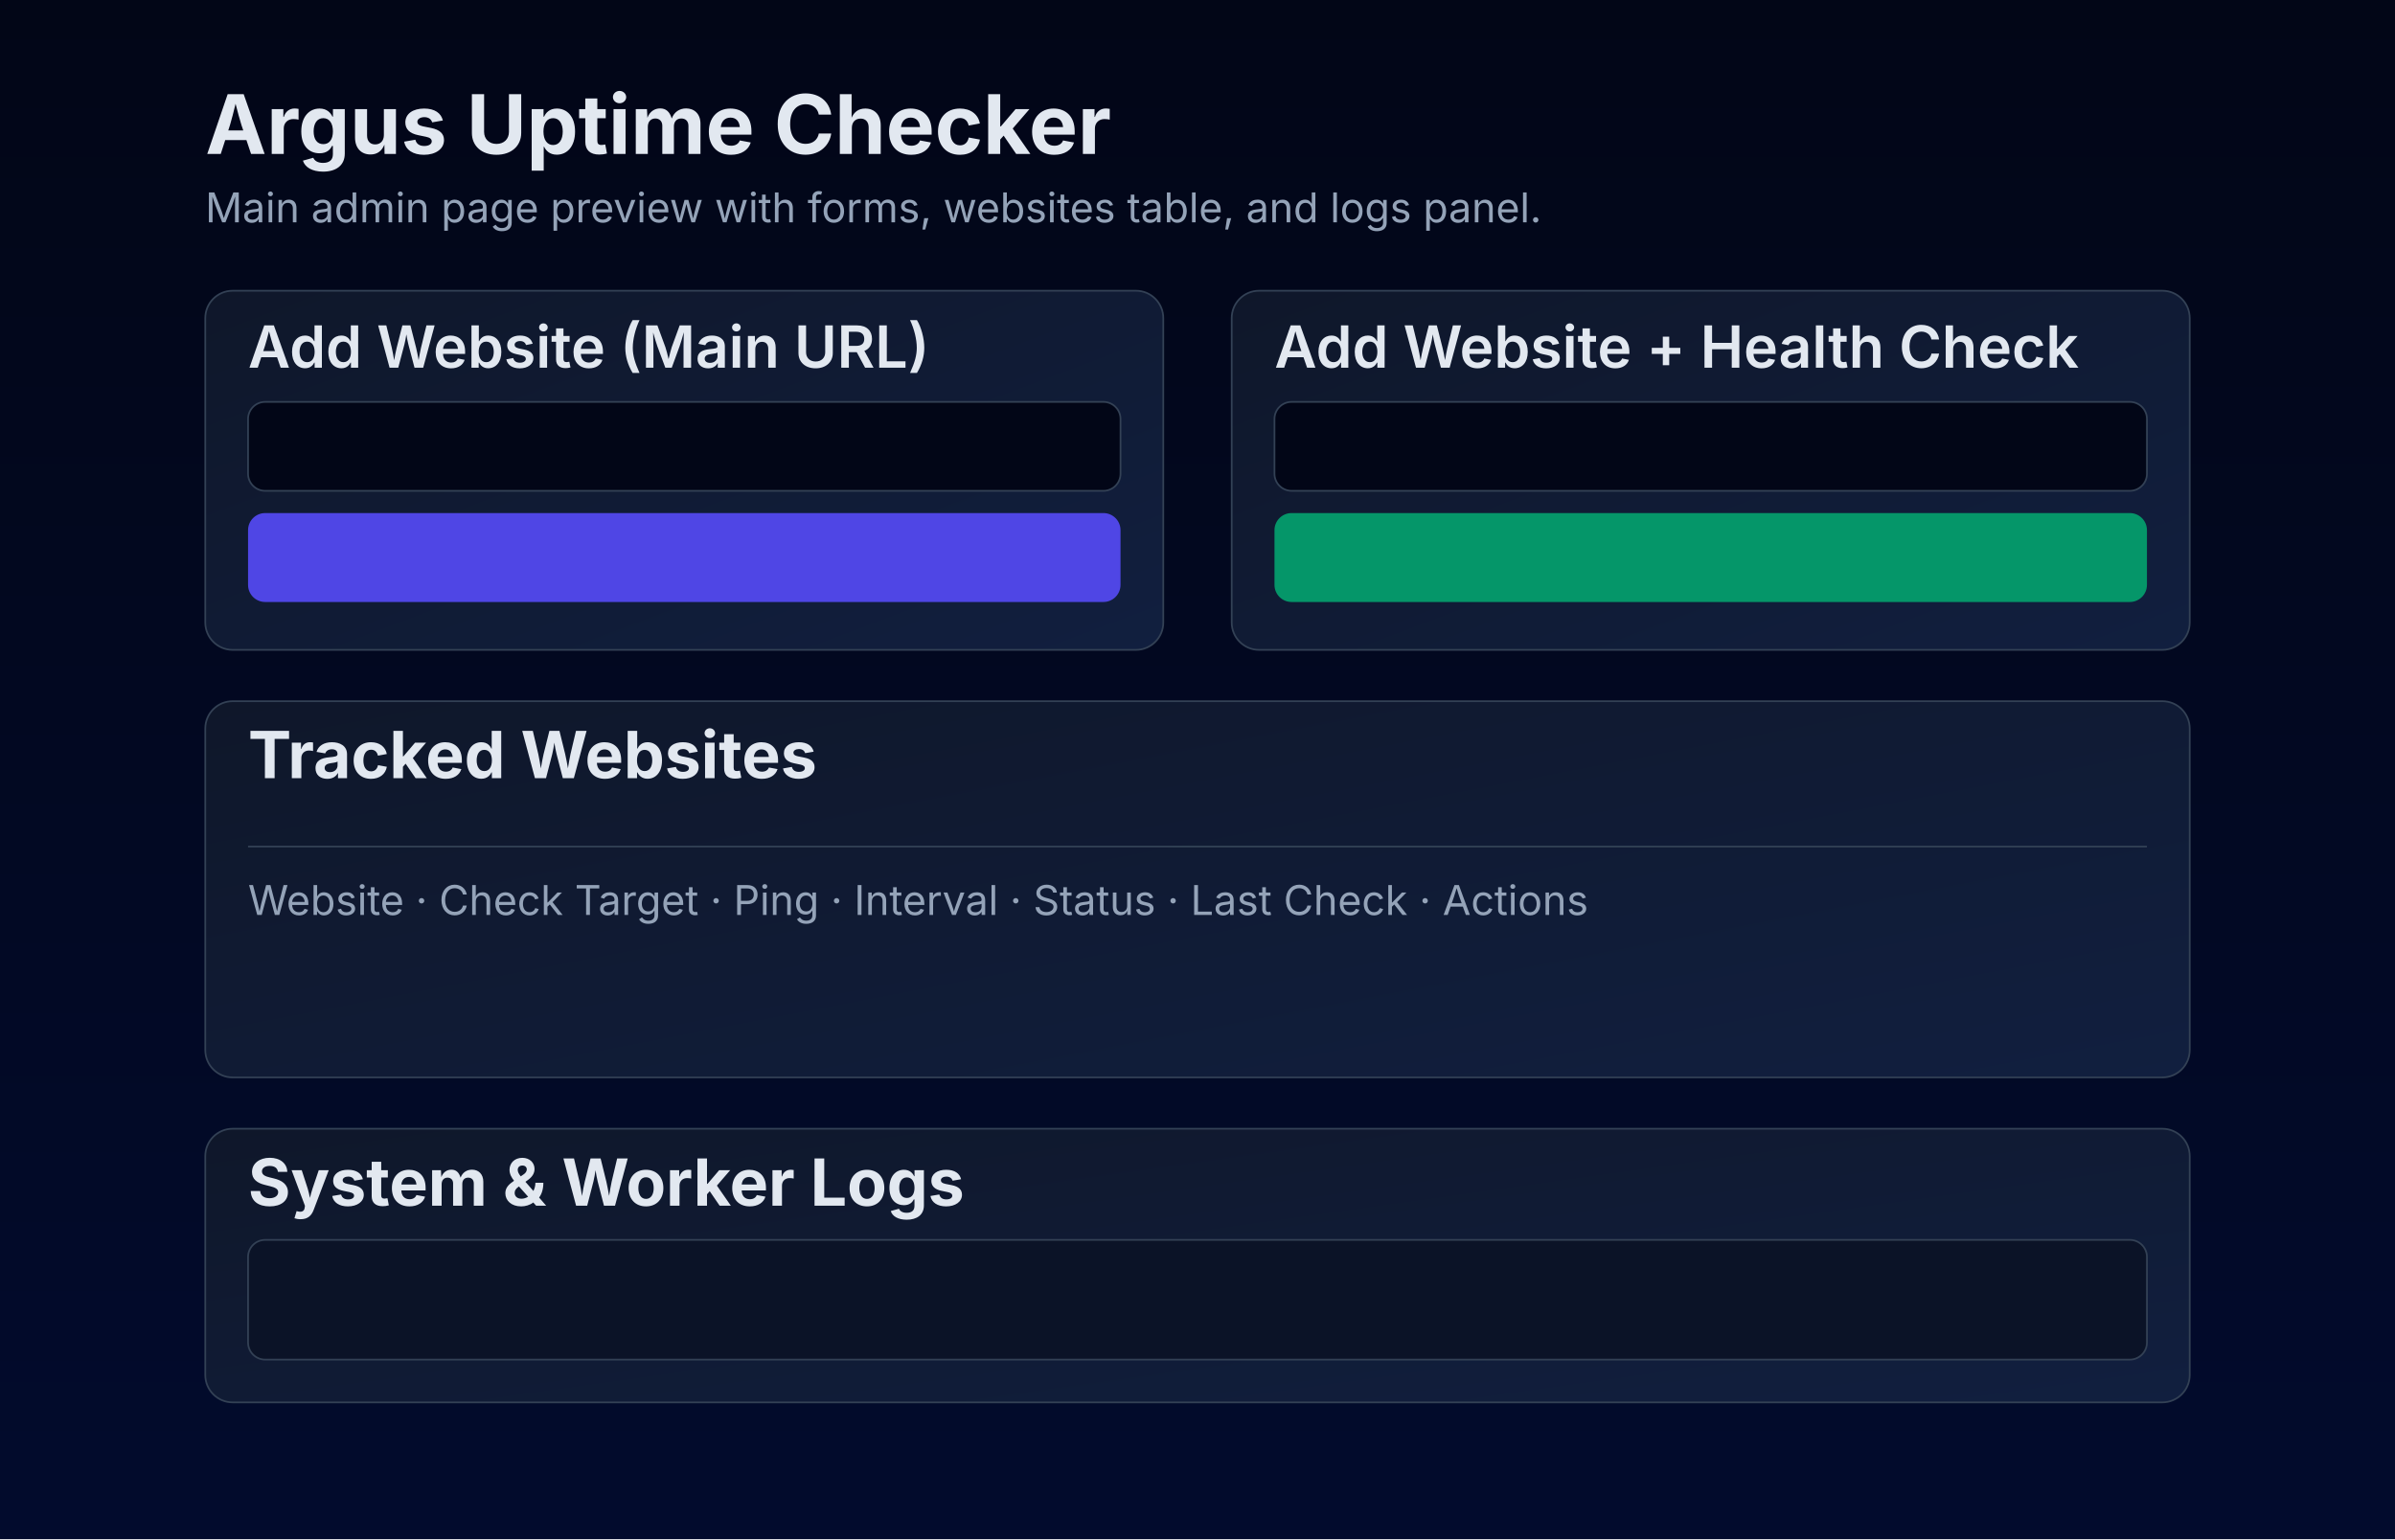
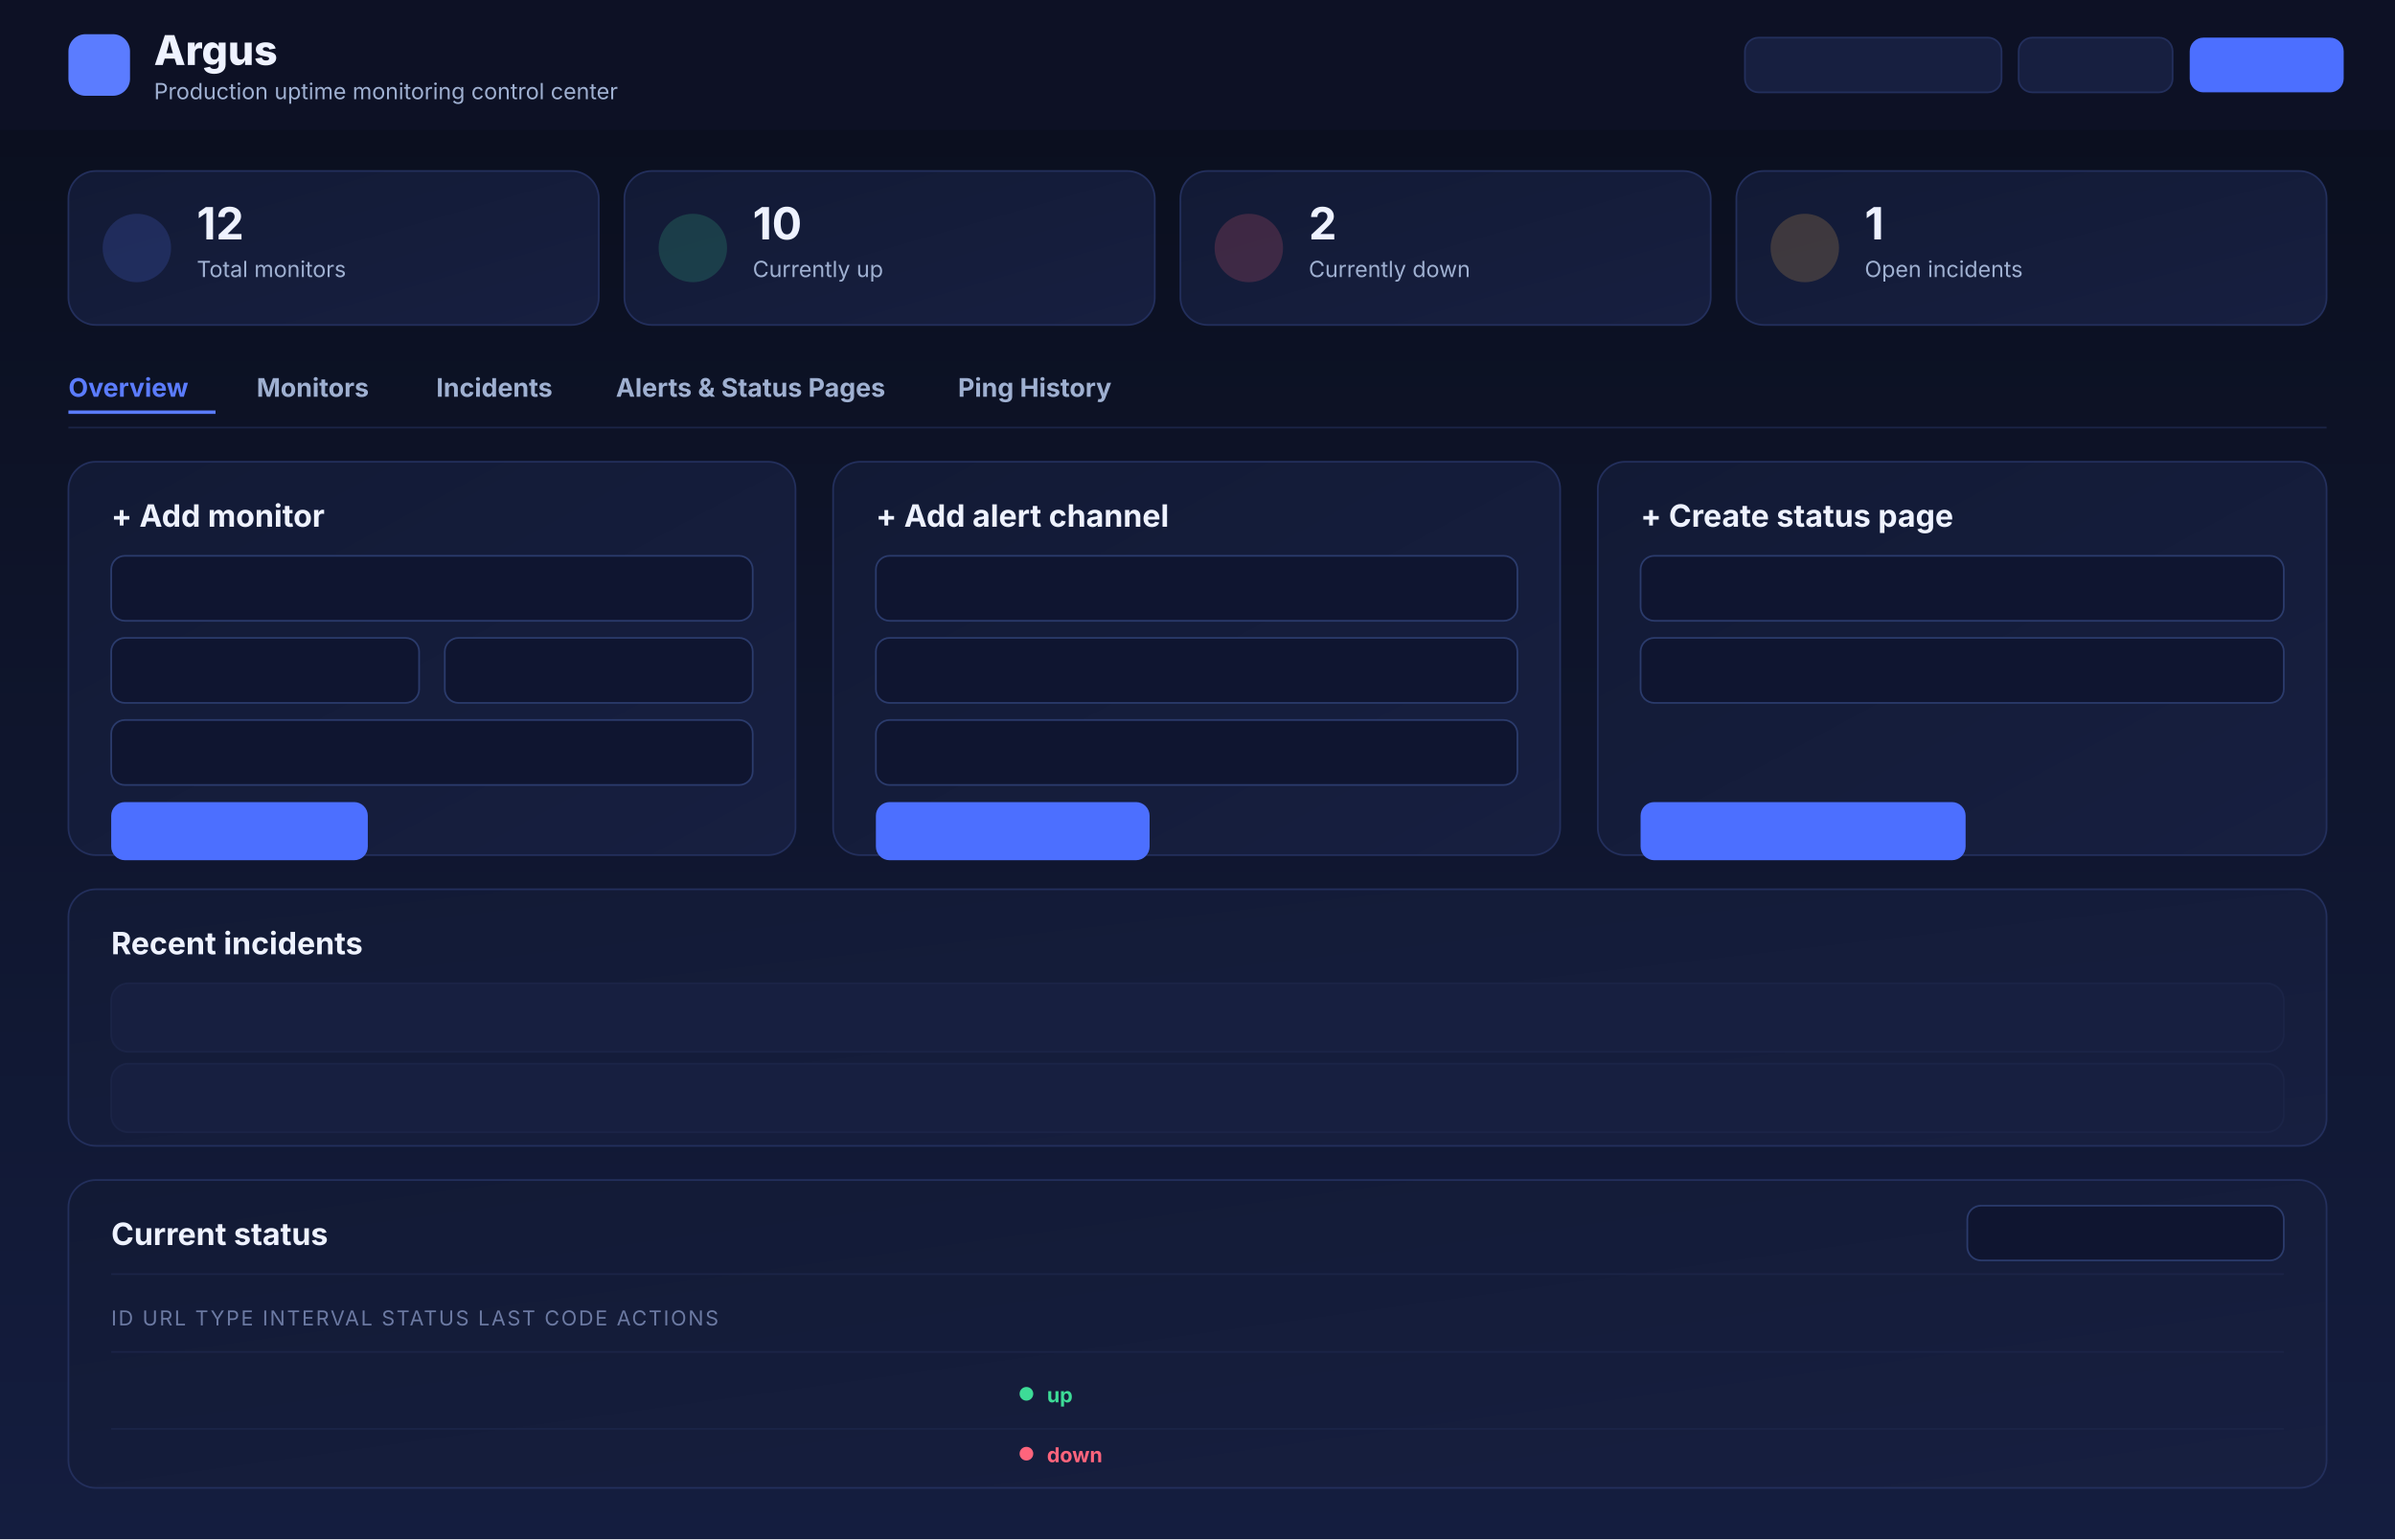
- <svg xmlns="http://www.w3.org/2000/svg" width="1400" height="900" viewBox="0 0 1400 900" role="img" aria-label="Argus main page preview">
+ <svg xmlns="http://www.w3.org/2000/svg" width="1400" height="900" viewBox="0 0 1400 900" role="img" aria-label="Argus dashboard preview">
  <defs>
    <linearGradient id="bg" x1="0" y1="0" x2="0" y2="1">
-       <stop offset="0%" stop-color="#020617" />
-       <stop offset="100%" stop-color="#020b2d" />
+       <stop offset="0%" stop-color="#0a0e1c" />
+       <stop offset="100%" stop-color="#141d3f" />
    </linearGradient>
    <linearGradient id="card" x1="0" y1="0" x2="1" y2="1">
-       <stop offset="0%" stop-color="#0f172a" />
-       <stop offset="100%" stop-color="#111f3f" />
+       <stop offset="0%" stop-color="#121a35" />
+       <stop offset="100%" stop-color="#171f40" />
    </linearGradient>
  </defs>
  <rect width="1400" height="900" fill="url(#bg)" />
-   <text x="120" y="90" fill="#e2e8f0" font-size="48" font-family="Inter,Arial,sans-serif" font-weight="700">Argus Uptime Checker</text>
-   <text x="120" y="130" fill="#94a3b8" font-size="24" font-family="Inter,Arial,sans-serif">Main admin page preview with forms, websites table, and logs panel.</text>
-   <rect x="120" y="170" width="560" height="210" rx="16" fill="url(#card)" stroke="#334155" />
-   <text x="145" y="215" fill="#e2e8f0" font-size="34" font-family="Inter,Arial,sans-serif" font-weight="600">Add Website (Main URL)</text>
-   <rect x="145" y="235" width="510" height="52" rx="10" fill="#020617" stroke="#334155" />
-   <rect x="145" y="300" width="510" height="52" rx="10" fill="#4f46e5" />
-   <rect x="720" y="170" width="560" height="210" rx="16" fill="url(#card)" stroke="#334155" />
-   <text x="745" y="215" fill="#e2e8f0" font-size="34" font-family="Inter,Arial,sans-serif" font-weight="600">Add Website + Health Check</text>
-   <rect x="745" y="235" width="510" height="52" rx="10" fill="#020617" stroke="#334155" />
-   <rect x="745" y="300" width="510" height="52" rx="10" fill="#059669" />
-   <rect x="120" y="410" width="1160" height="220" rx="16" fill="url(#card)" stroke="#334155" />
-   <text x="145" y="455" fill="#e2e8f0" font-size="38" font-family="Inter,Arial,sans-serif" font-weight="700">Tracked Websites</text>
-   <line x1="145" y1="495" x2="1255" y2="495" stroke="#334155" />
-   <text x="145" y="535" fill="#94a3b8" font-size="24" font-family="Inter,Arial,sans-serif">Website · Check Target · Ping · Interval · Status · Last Check · Actions</text>
-   <rect x="120" y="660" width="1160" height="160" rx="16" fill="url(#card)" stroke="#334155" />
-   <text x="145" y="705" fill="#e2e8f0" font-size="38" font-family="Inter,Arial,sans-serif" font-weight="700">System &amp; Worker Logs</text>
-   <rect x="145" y="725" width="1110" height="70" rx="10" fill="#0b1327" stroke="#334155" />
+   <rect x="0" y="0" width="1400" height="76" fill="#0d1226" opacity="0.9" />
+   <rect x="40" y="20" width="36" height="36" rx="10" fill="#5b7cff" />
+   <text x="90" y="38" fill="#eef2ff" font-size="24" font-family="Inter,Arial,sans-serif" font-weight="800">Argus</text>
+   <text x="90" y="58" fill="#9fb0d1" font-size="13" font-family="Inter,Arial,sans-serif">Production uptime monitoring control center</text>
+   <rect x="1020" y="22" width="150" height="32" rx="8" fill="#171f40" stroke="#232f5c" />
+   <rect x="1180" y="22" width="90" height="32" rx="8" fill="#171f40" stroke="#232f5c" />
+   <rect x="1280" y="22" width="90" height="32" rx="8" fill="#4c6fff" />
+   <g font-family="Inter,Arial,sans-serif">
+     <rect x="40" y="100" width="310" height="90" rx="16" fill="url(#card)" stroke="#232f5c" />
+     <circle cx="80" cy="145" r="20" fill="rgba(91,124,255,0.18)" />
+     <text x="115" y="140" fill="#eef2ff" font-size="26" font-weight="700">12</text>
+     <text x="115" y="162" fill="#9fb0d1" font-size="13">Total monitors</text>
+     <rect x="365" y="100" width="310" height="90" rx="16" fill="url(#card)" stroke="#232f5c" />
+     <circle cx="405" cy="145" r="20" fill="rgba(61,220,151,0.18)" />
+     <text x="440" y="140" fill="#eef2ff" font-size="26" font-weight="700">10</text>
+     <text x="440" y="162" fill="#9fb0d1" font-size="13">Currently up</text>
+     <rect x="690" y="100" width="310" height="90" rx="16" fill="url(#card)" stroke="#232f5c" />
+     <circle cx="730" cy="145" r="20" fill="rgba(255,100,124,0.18)" />
+     <text x="765" y="140" fill="#eef2ff" font-size="26" font-weight="700">2</text>
+     <text x="765" y="162" fill="#9fb0d1" font-size="13">Currently down</text>
+     <rect x="1015" y="100" width="345" height="90" rx="16" fill="url(#card)" stroke="#232f5c" />
+     <circle cx="1055" cy="145" r="20" fill="rgba(255,190,92,0.18)" />
+     <text x="1090" y="140" fill="#eef2ff" font-size="26" font-weight="700">1</text>
+     <text x="1090" y="162" fill="#9fb0d1" font-size="13">Open incidents</text>
+   </g>
+   <g font-family="Inter,Arial,sans-serif" font-size="15" font-weight="700">
+     <text x="40" y="232" fill="#5b7cff">Overview</text>
+     <rect x="40" y="240" width="86" height="2" fill="#5b7cff" />
+     <text x="150" y="232" fill="#9fb0d1">Monitors</text>
+     <text x="255" y="232" fill="#9fb0d1">Incidents</text>
+     <text x="360" y="232" fill="#9fb0d1">Alerts &amp; Status Pages</text>
+     <text x="560" y="232" fill="#9fb0d1">Ping History</text>
+   </g>
+   <line x1="40" y1="250" x2="1360" y2="250" stroke="#1b2447" />
+   <rect x="40" y="270" width="425" height="230" rx="16" fill="url(#card)" stroke="#232f5c" />
+   <text x="65" y="308" fill="#eef2ff" font-size="18" font-family="Inter,Arial,sans-serif" font-weight="700">+ Add monitor</text>
+   <rect x="65" y="325" width="375" height="38" rx="8" fill="#0f1530" stroke="#2b3b6c" />
+   <rect x="65" y="373" width="180" height="38" rx="8" fill="#0f1530" stroke="#2b3b6c" />
+   <rect x="260" y="373" width="180" height="38" rx="8" fill="#0f1530" stroke="#2b3b6c" />
+   <rect x="65" y="421" width="375" height="38" rx="8" fill="#0f1530" stroke="#2b3b6c" />
+   <rect x="65" y="469" width="150" height="34" rx="8" fill="#4c6fff" />
+   <rect x="487" y="270" width="425" height="230" rx="16" fill="url(#card)" stroke="#232f5c" />
+   <text x="512" y="308" fill="#eef2ff" font-size="18" font-family="Inter,Arial,sans-serif" font-weight="700">+ Add alert channel</text>
+   <rect x="512" y="325" width="375" height="38" rx="8" fill="#0f1530" stroke="#2b3b6c" />
+   <rect x="512" y="373" width="375" height="38" rx="8" fill="#0f1530" stroke="#2b3b6c" />
+   <rect x="512" y="421" width="375" height="38" rx="8" fill="#0f1530" stroke="#2b3b6c" />
+   <rect x="512" y="469" width="160" height="34" rx="8" fill="#4c6fff" />
+   <rect x="934" y="270" width="426" height="230" rx="16" fill="url(#card)" stroke="#232f5c" />
+   <text x="959" y="308" fill="#eef2ff" font-size="18" font-family="Inter,Arial,sans-serif" font-weight="700">+ Create status page</text>
+   <rect x="959" y="325" width="376" height="38" rx="8" fill="#0f1530" stroke="#2b3b6c" />
+   <rect x="959" y="373" width="376" height="38" rx="8" fill="#0f1530" stroke="#2b3b6c" />
+   <rect x="959" y="469" width="190" height="34" rx="8" fill="#4c6fff" />
+   <rect x="40" y="520" width="1320" height="150" rx="16" fill="url(#card)" stroke="#232f5c" />
+   <text x="65" y="558" fill="#eef2ff" font-size="18" font-family="Inter,Arial,sans-serif" font-weight="700">Recent incidents</text>
+   <rect x="65" y="575" width="1270" height="40" rx="10" fill="#171f40" stroke="#1b2447" />
+   <rect x="65" y="622" width="1270" height="40" rx="10" fill="#171f40" stroke="#1b2447" />
+   <rect x="40" y="690" width="1320" height="180" rx="16" fill="url(#card)" stroke="#232f5c" />
+   <text x="65" y="728" fill="#eef2ff" font-size="18" font-family="Inter,Arial,sans-serif" font-weight="700">Current status</text>
+   <rect x="1150" y="705" width="185" height="32" rx="8" fill="#0f1530" stroke="#2b3b6c" />
+   <line x1="65" y1="745" x2="1335" y2="745" stroke="#1b2447" />
+   <text x="65" y="775" fill="#6c7aa3" font-size="12" font-family="Inter,Arial,sans-serif" letter-spacing="1">ID   URL   TYPE   INTERVAL   STATUS   LAST CODE   ACTIONS</text>
+   <rect x="65" y="790" width="1270" height="1" fill="#1b2447" />
+   <circle cx="600" cy="815" r="4" fill="#3ddc97" />
+   <text x="612" y="820" fill="#3ddc97" font-size="12" font-family="Inter,Arial,sans-serif" font-weight="700">up</text>
+   <rect x="65" y="835" width="1270" height="1" fill="#1b2447" />
+   <circle cx="600" cy="850" r="4" fill="#ff647c" />
+   <text x="612" y="855" fill="#ff647c" font-size="12" font-family="Inter,Arial,sans-serif" font-weight="700">down</text>
</svg>
